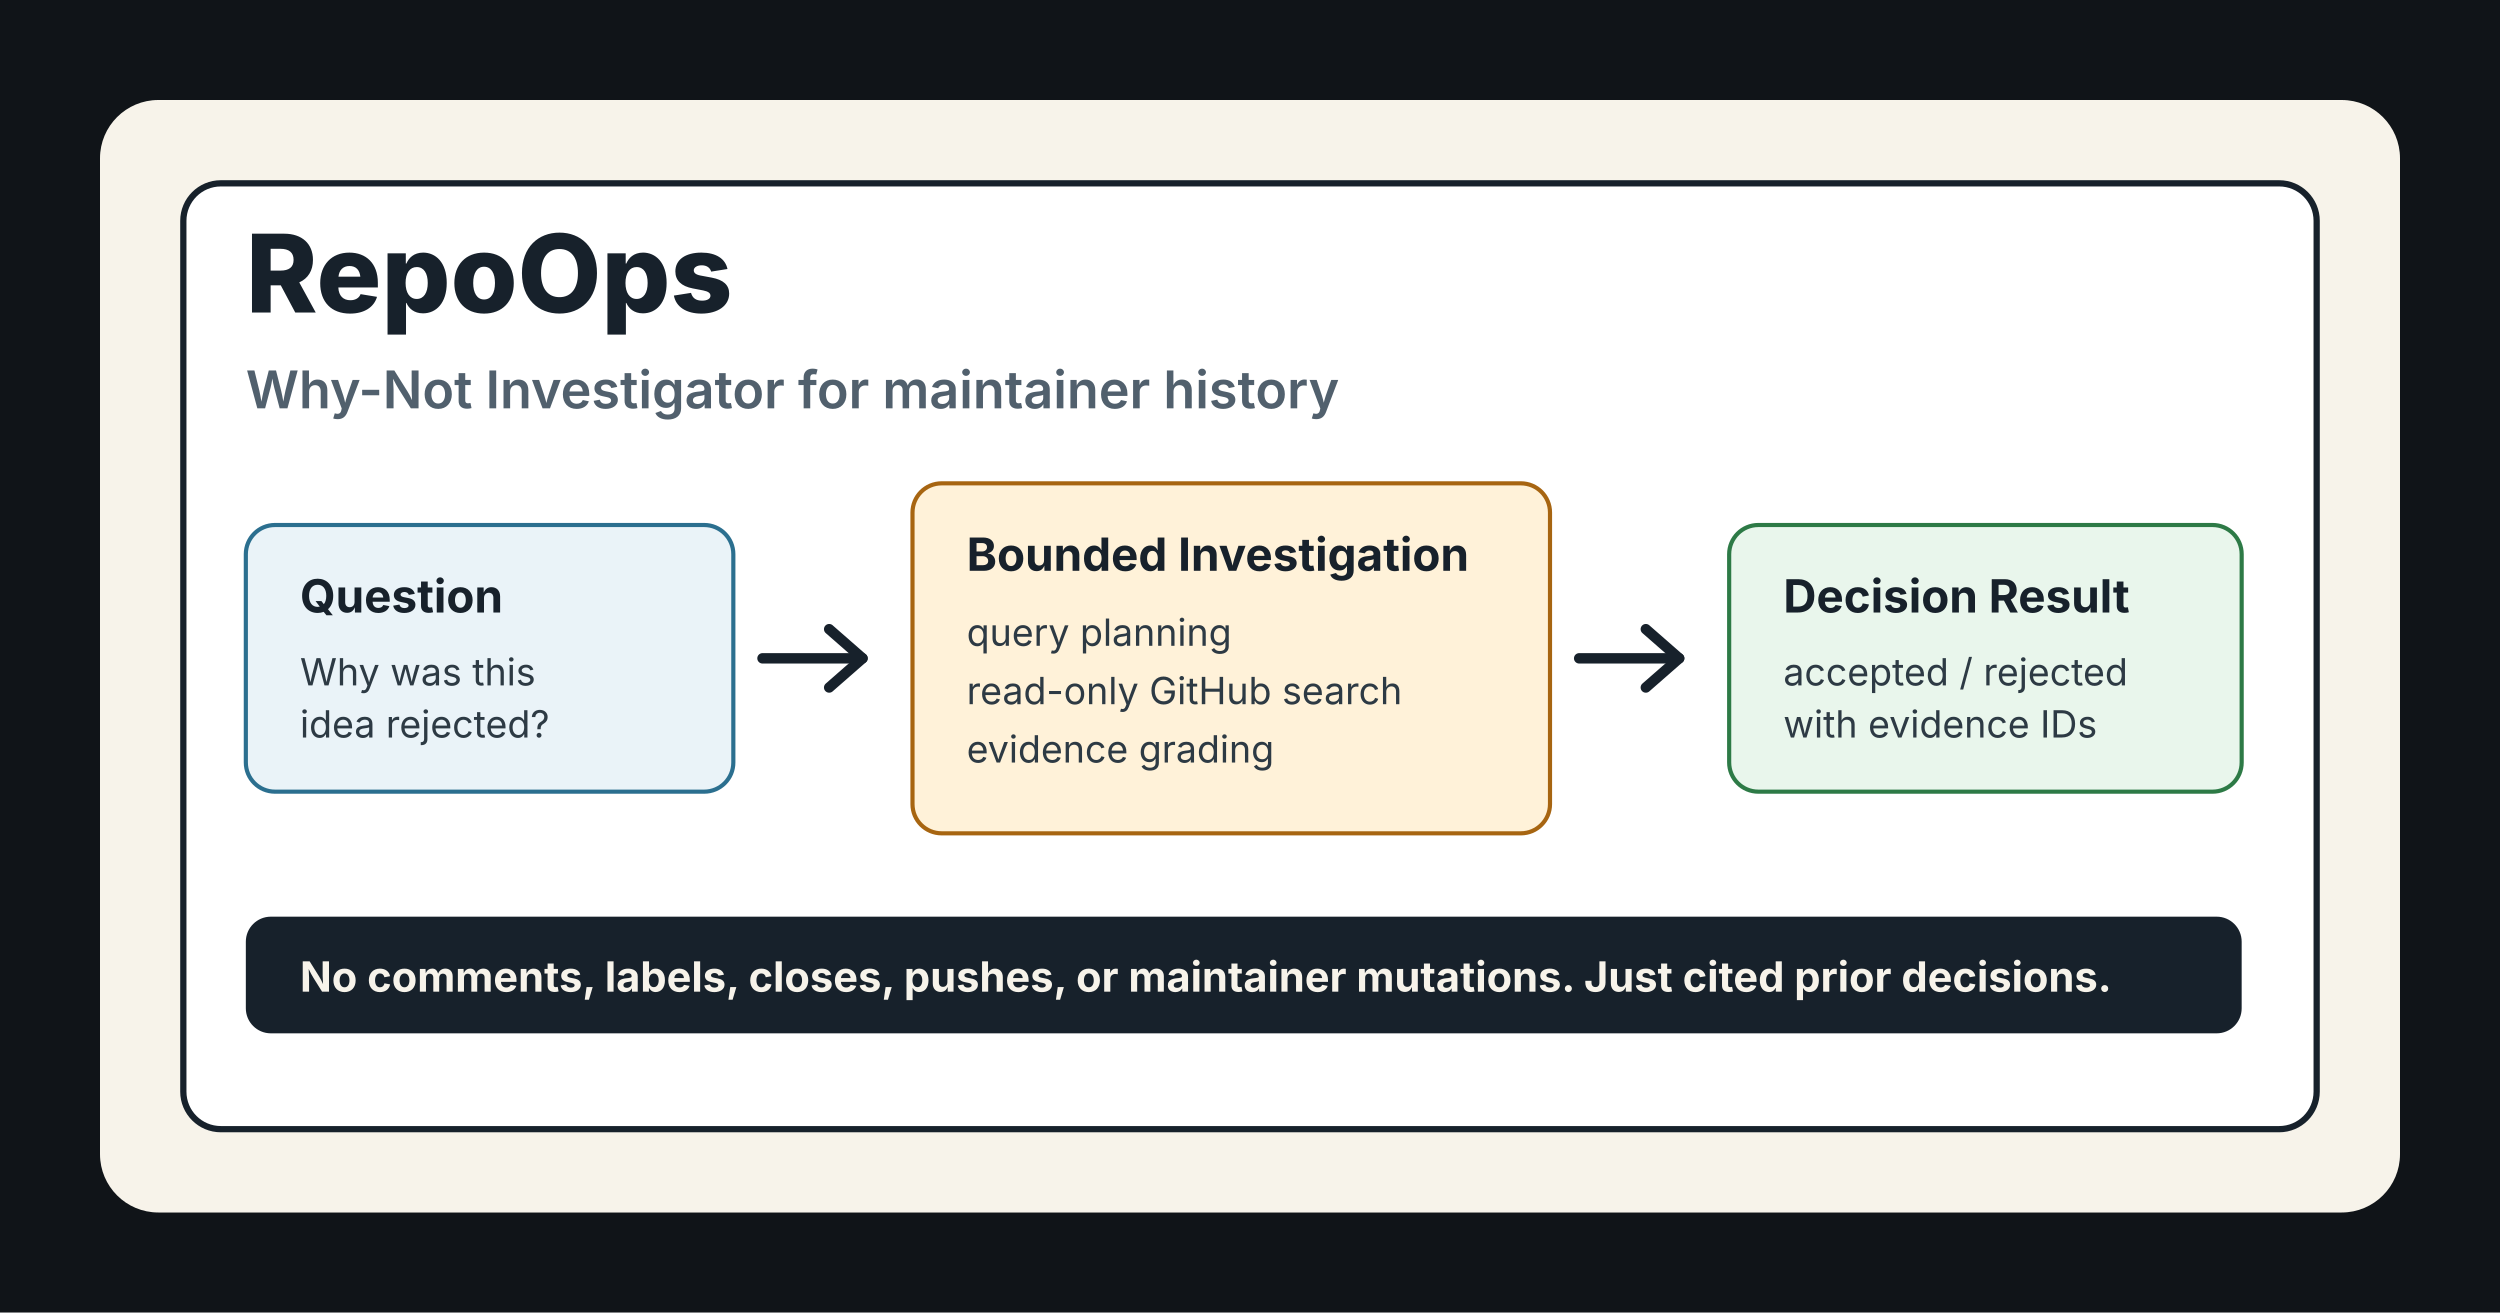
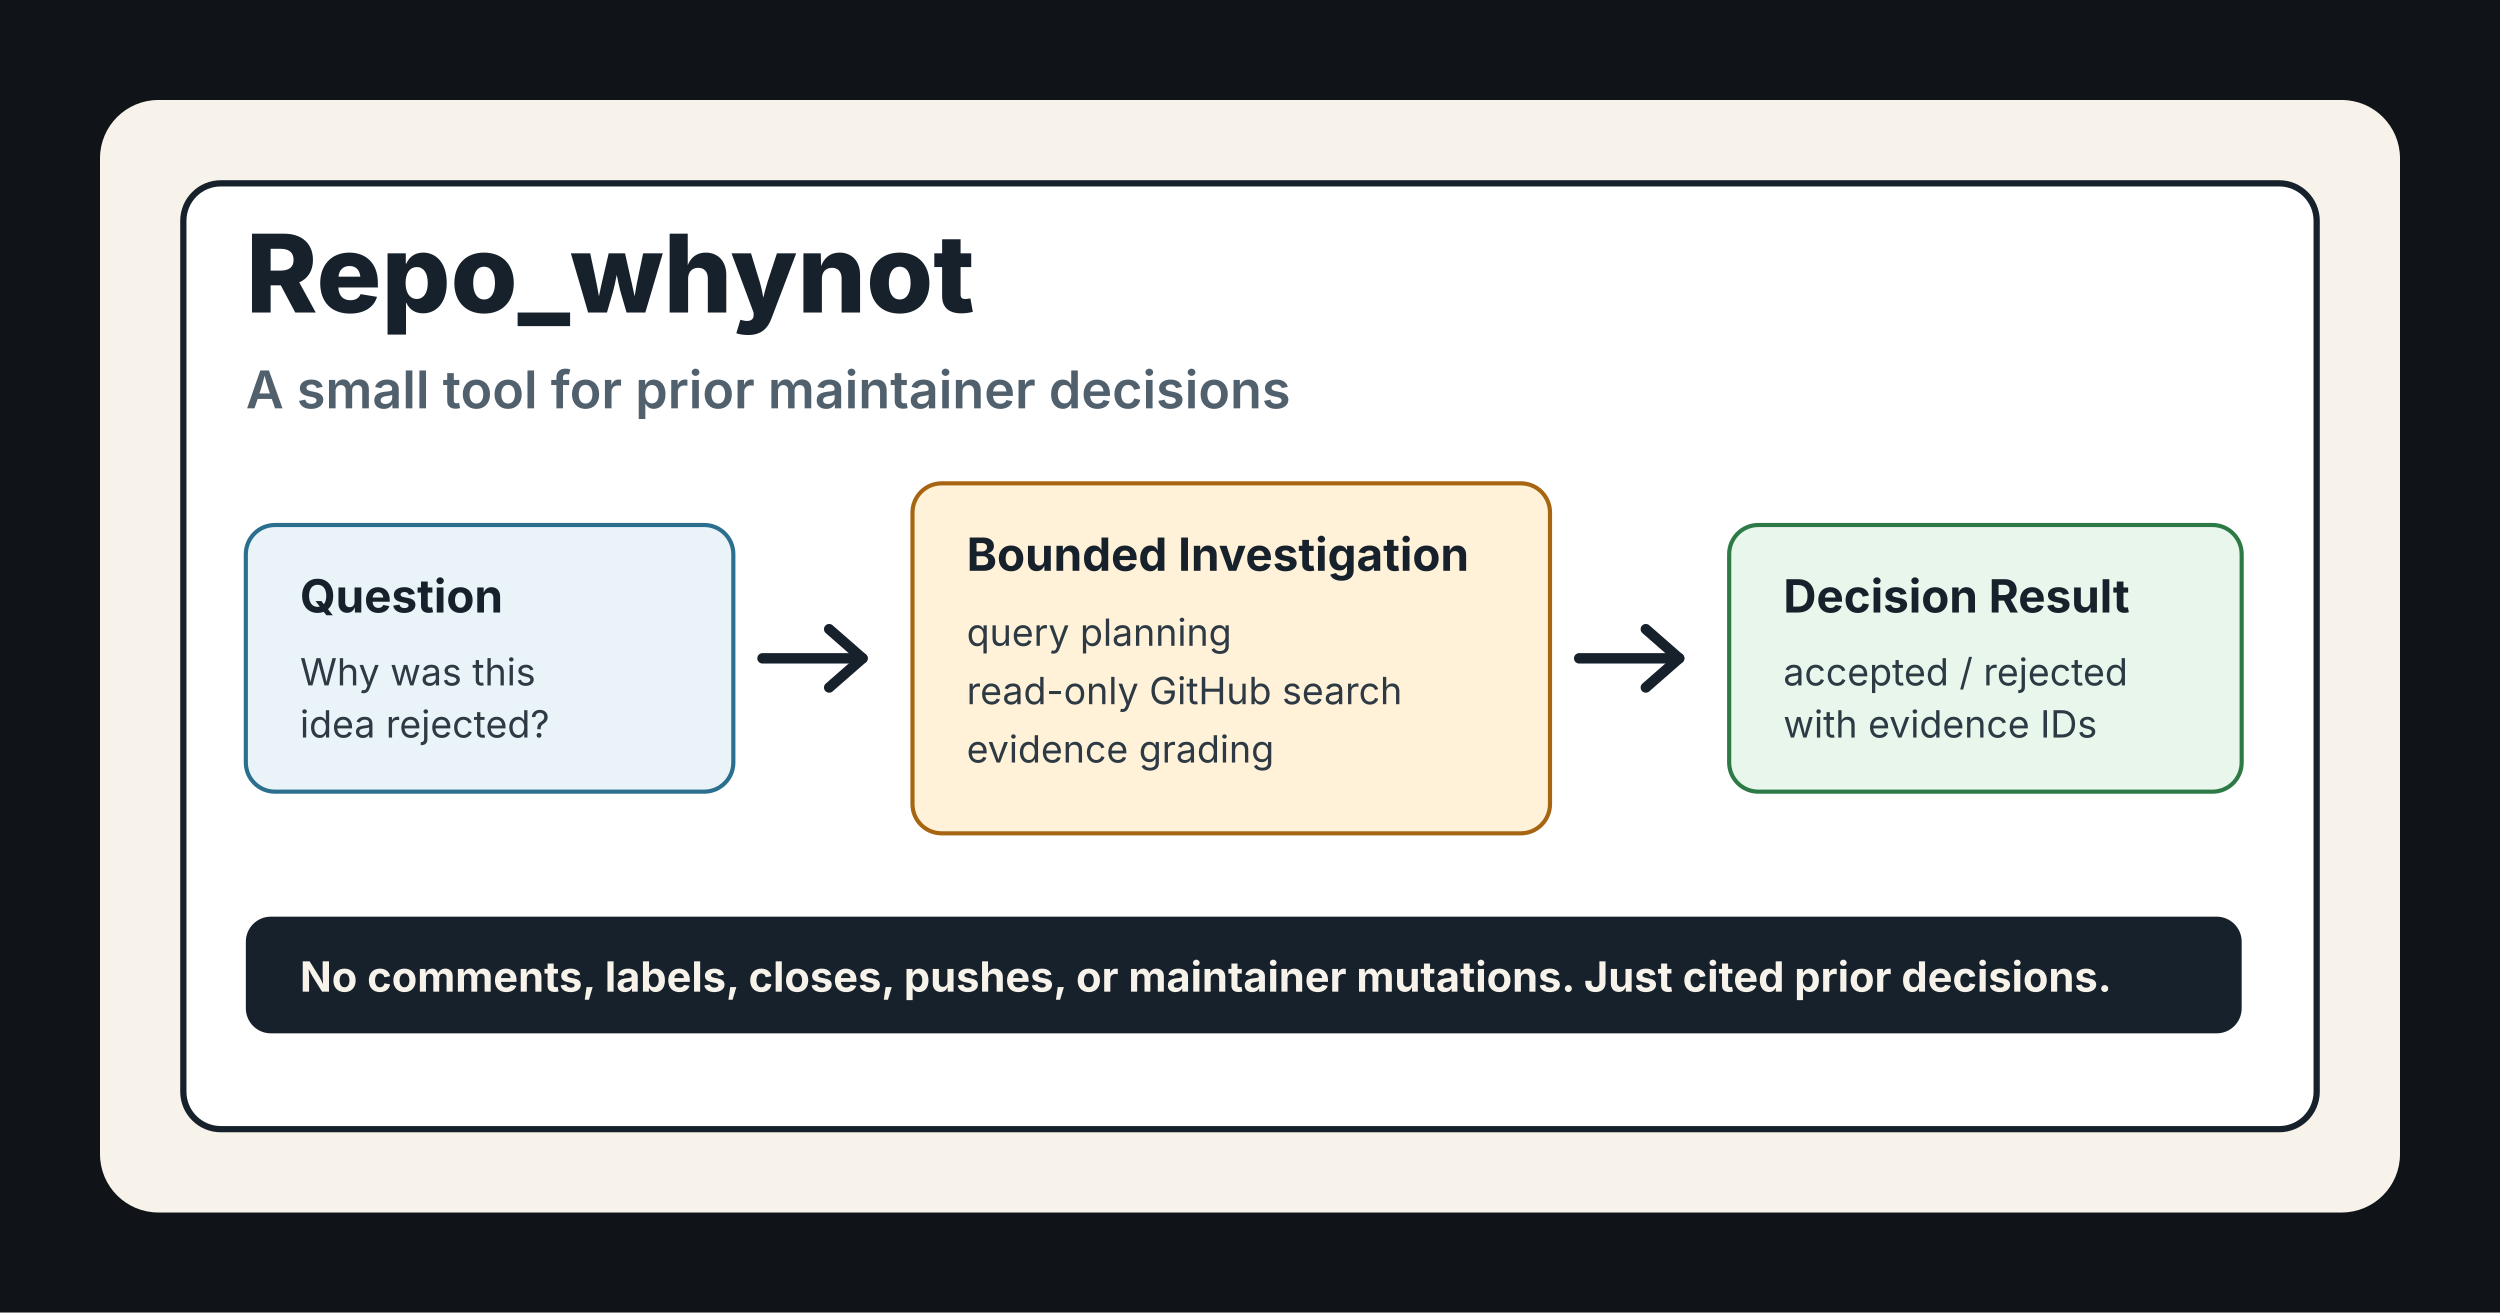
<svg xmlns="http://www.w3.org/2000/svg" width="1200" height="630" viewBox="0 0 1200 630" fill="none" role="img" aria-labelledby="title desc">
  <rect width="1200" height="630" fill="#101418" />
  <rect x="48" y="48" width="1104" height="534" rx="28" fill="#F7F3EA" />
  <rect x="88" y="88" width="1024" height="454" rx="18" fill="#FFFFFF" stroke="#17212B" stroke-width="3" />
-   <text x="118" y="150" fill="#17212B" font-family="Inter, ui-sans-serif, system-ui, sans-serif" font-size="52" font-weight="800">RepoOps</text>
-   <text x="118" y="196" fill="#51606D" font-family="Inter, ui-sans-serif, system-ui, sans-serif" font-size="25" font-weight="600">Why-Not Investigator for maintainer history</text>
+   <text x="118" y="150" fill="#17212B" font-family="Inter, ui-sans-serif, system-ui, sans-serif" font-size="52" font-weight="800">Repo_whynot</text>
+   <text x="118" y="196" fill="#51606D" font-family="Inter, ui-sans-serif, system-ui, sans-serif" font-size="25" font-weight="600">A small tool for prior maintainer decisions</text>
  <rect x="118" y="252" width="234" height="128" rx="14" fill="#EAF3F8" stroke="#2B6F8F" stroke-width="2" />
  <text x="144" y="294" fill="#17212B" font-family="Inter, ui-sans-serif, system-ui, sans-serif" font-size="22" font-weight="750">Question</text>
  <text x="144" y="329" fill="#2D3A44" font-family="Inter, ui-sans-serif, system-ui, sans-serif" font-size="18">Why was this</text>
  <text x="144" y="354" fill="#2D3A44" font-family="Inter, ui-sans-serif, system-ui, sans-serif" font-size="18">idea rejected?</text>
  <rect x="438" y="232" width="306" height="168" rx="14" fill="#FFF2D9" stroke="#A76511" stroke-width="2" />
  <text x="464" y="274" fill="#17212B" font-family="Inter, ui-sans-serif, system-ui, sans-serif" font-size="22" font-weight="750">Bounded Investigation</text>
  <text x="464" y="310" fill="#2D3A44" font-family="Inter, ui-sans-serif, system-ui, sans-serif" font-size="18">query planning</text>
  <text x="464" y="338" fill="#2D3A44" font-family="Inter, ui-sans-serif, system-ui, sans-serif" font-size="18">read-only GitHub search</text>
  <text x="464" y="366" fill="#2D3A44" font-family="Inter, ui-sans-serif, system-ui, sans-serif" font-size="18">evidence grading</text>
  <rect x="830" y="252" width="246" height="128" rx="14" fill="#E9F6EC" stroke="#2D7A46" stroke-width="2" />
  <text x="856" y="294" fill="#17212B" font-family="Inter, ui-sans-serif, system-ui, sans-serif" font-size="22" font-weight="750">Decision Result</text>
  <text x="856" y="329" fill="#2D3A44" font-family="Inter, ui-sans-serif, system-ui, sans-serif" font-size="18">accepted / rejected</text>
  <text x="856" y="354" fill="#2D3A44" font-family="Inter, ui-sans-serif, system-ui, sans-serif" font-size="18">with evidence IDs</text>
  <path d="M366 316H414" stroke="#17212B" stroke-width="5" stroke-linecap="round" />
  <path d="M414 316L398 302M414 316L398 330" stroke="#17212B" stroke-width="5" stroke-linecap="round" stroke-linejoin="round" />
  <path d="M758 316H806" stroke="#17212B" stroke-width="5" stroke-linecap="round" />
  <path d="M806 316L790 302M806 316L790 330" stroke="#17212B" stroke-width="5" stroke-linecap="round" stroke-linejoin="round" />
  <rect x="118" y="440" width="958" height="56" rx="12" fill="#17212B" />
  <text x="144" y="476" fill="#F7F3EA" font-family="Inter, ui-sans-serif, system-ui, sans-serif" font-size="20" font-weight="650">No comments, labels, closes, pushes, or maintainer mutations. Just cited prior decisions.</text>
</svg>
